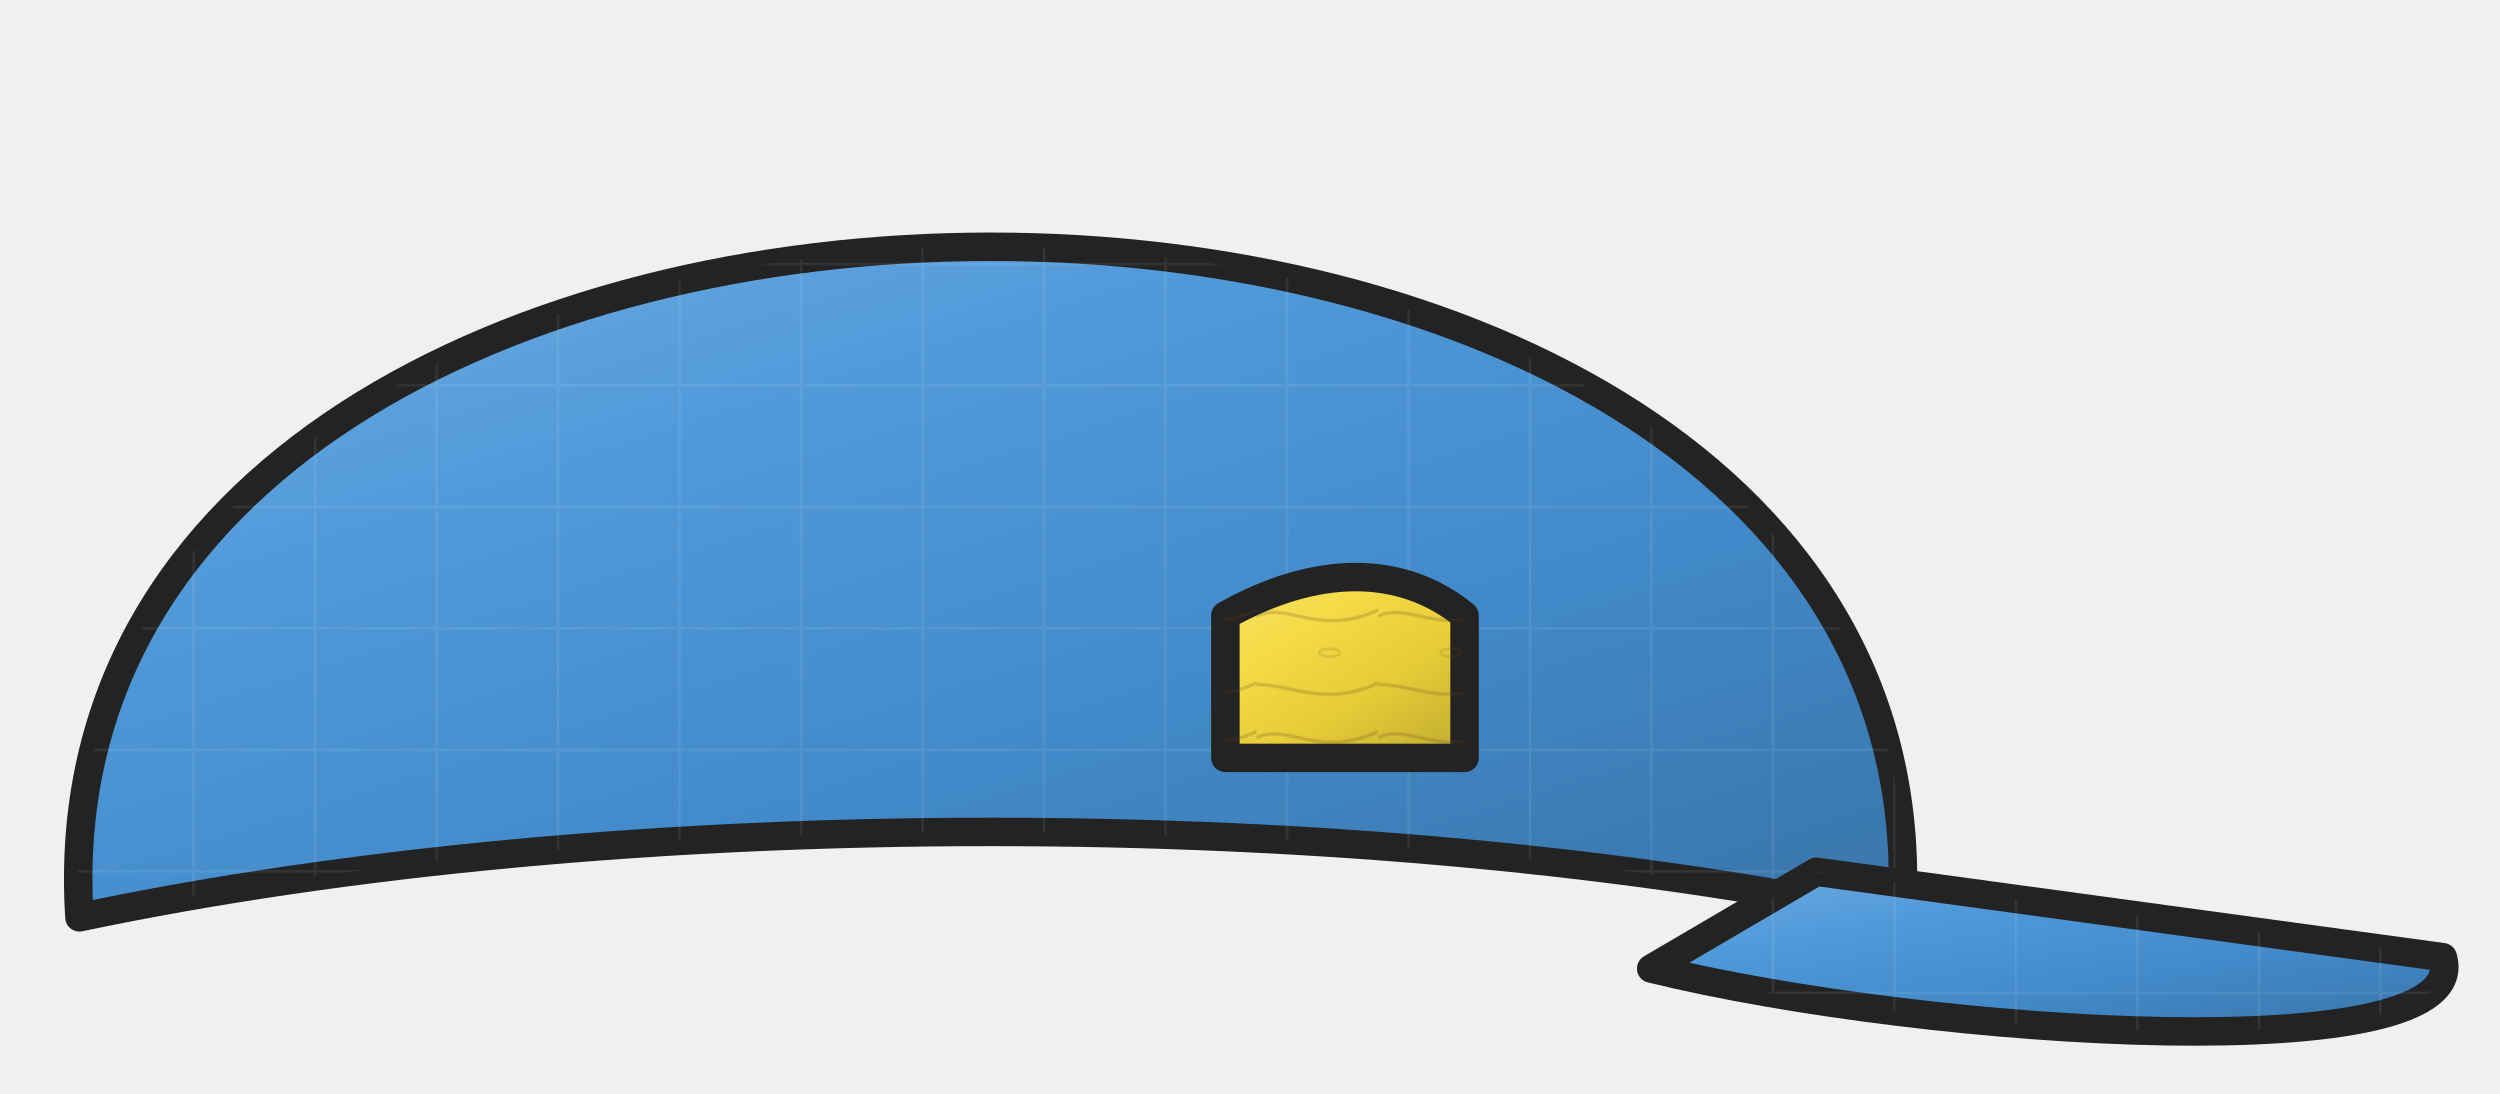
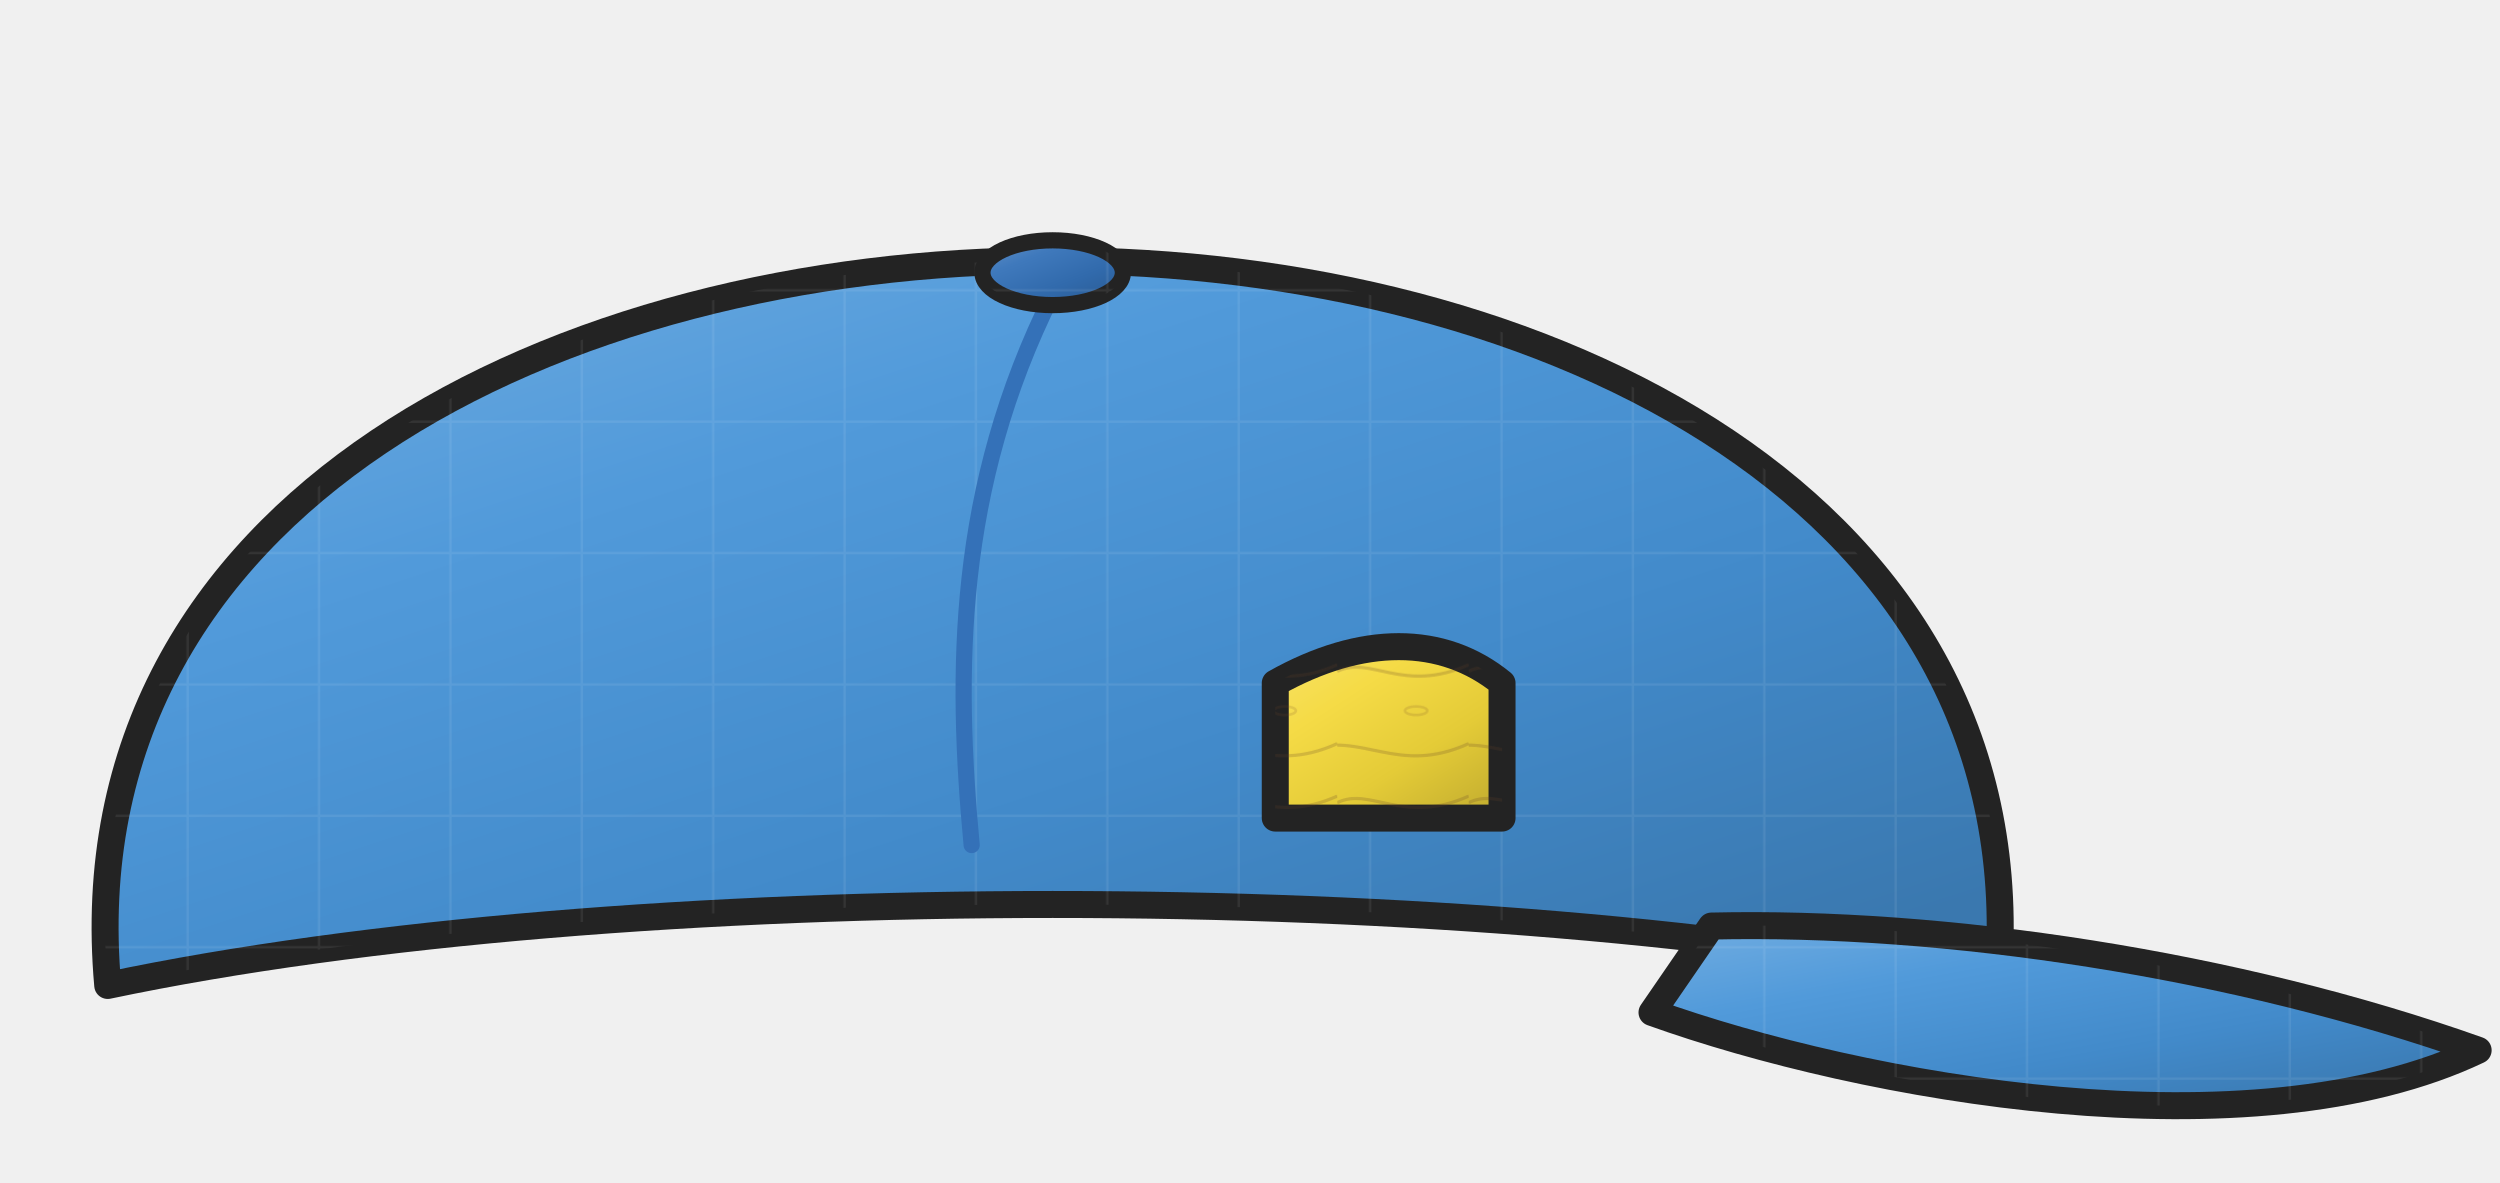
- <svg xmlns="http://www.w3.org/2000/svg" width="439" height="192" viewBox="-178 -681 439 192" data-detail="1">
+ <svg xmlns="http://www.w3.org/2000/svg" width="463" height="219" viewBox="-199 -656 463 219" data-detail="1">
  <defs>
    <linearGradient id="light-d341d3b4" x1="0%" y1="0%" x2="85%" y2="100%">
      <stop offset="0%" stop-color="#71ade1" />
      <stop offset="32%" stop-color="#519ada" />
      <stop offset="68%" stop-color="#428aca" />
      <stop offset="100%" stop-color="#3a78af" />
    </linearGradient>
-     <pattern id="surface-fabric" patternUnits="userSpaceOnUse" width="21.333" height="21.333">
-       <path d="M0 5.333 H21.333 M5.333 0 V21.333" fill="none" stroke="#ffffff" stroke-width="0.45" opacity=".075" />
+     <pattern id="surface-fabric" patternUnits="userSpaceOnUse" width="24.333" height="24.333">
+       <path d="M0 6.083 H24.333 M6.083 0 V24.333" fill="none" stroke="#ffffff" stroke-width="0.45" opacity=".075" />
    </pattern>
+     <linearGradient id="light-339c29c8" x1="0%" y1="0%" x2="85%" y2="100%">
+       <stop offset="0%" stop-color="#6392c8" />
+       <stop offset="32%" stop-color="#3f79bc" />
+       <stop offset="68%" stop-color="#316aac" />
+       <stop offset="100%" stop-color="#2a5c95" />
+     </linearGradient>
    <linearGradient id="light-4b0f3577" x1="0%" y1="0%" x2="85%" y2="100%">
      <stop offset="0%" stop-color="#f7e268" />
      <stop offset="32%" stop-color="#f5db46" />
      <stop offset="68%" stop-color="#e4cb37" />
      <stop offset="100%" stop-color="#c6b030" />
    </linearGradient>
-     <pattern id="surface-wood" patternUnits="userSpaceOnUse" width="21.333" height="21.333">
-       <path d="M0 3.2 C5.333 0.533 10.667 6.933 21.333 2.133 M-5.333 16.0 C4.267 12.8 9.6 20.267 21.333 14.933" fill="none" stroke="#613e26" stroke-width="0.6" opacity=".21" />
-       <ellipse cx="12.8" cy="9.6" rx="1.813" ry="0.693" fill="none" stroke="#754728" stroke-width="0.5" opacity=".16" />
+     <pattern id="surface-wood" patternUnits="userSpaceOnUse" width="24.333" height="24.333">
+       <path d="M0 3.65 C6.083 0.608 12.167 7.908 24.333 2.433 M-6.083 18.25 C4.867 14.6 10.95 23.117 24.333 17.033" fill="none" stroke="#613e26" stroke-width="0.6" opacity=".21" />
+       <ellipse cx="14.6" cy="10.95" rx="2.068" ry="0.791" fill="none" stroke="#754728" stroke-width="0.5" opacity=".16" />
    </pattern>
  </defs>
  <g>
-     <path d="M-164.048 -519.917 C-174.048 -676.917 165.952 -676.917 155.952 -519.917 C60.952 -539.917 -69.048 -539.917 -164.048 -519.917Z" fill="url(#light-d341d3b4)" stroke="#232323" stroke-width="5" stroke-linejoin="round" stroke-linecap="round" />
-     <path d="M-164.048 -519.917 C-174.048 -676.917 165.952 -676.917 155.952 -519.917 C60.952 -539.917 -69.048 -539.917 -164.048 -519.917Z" fill="url(#surface-fabric)" stroke="none" stroke-width="5" stroke-linejoin="round" stroke-linecap="round" />
-     <path d="M140.952 -527.917 L250.952 -512.917 C256.952 -492.917 160.952 -498.917 111.952 -510.917Z" fill="url(#light-d341d3b4)" stroke="#232323" stroke-width="5" stroke-linejoin="round" stroke-linecap="round" />
-     <path d="M140.952 -527.917 L250.952 -512.917 C256.952 -492.917 160.952 -498.917 111.952 -510.917Z" fill="url(#surface-fabric)" stroke="none" stroke-width="5" stroke-linejoin="round" stroke-linecap="round" />
-     <path d="M37.178 -547.917 L37.178 -572.917 C53.178 -581.917 68.178 -581.917 79.178 -572.917 L79.178 -547.917Z" fill="url(#light-4b0f3577)" stroke="#232323" stroke-width="5" stroke-linejoin="round" stroke-linecap="round" />
-     <path d="M37.178 -547.917 L37.178 -572.917 C53.178 -581.917 68.178 -581.917 79.178 -572.917 L79.178 -547.917Z" fill="url(#surface-wood)" stroke="none" stroke-width="5" stroke-linejoin="round" stroke-linecap="round" />
+     <path d="M-179.048 -473.493 C-195.048 -652.493 186.952 -652.493 170.952 -473.493 C75.952 -493.493 -84.048 -493.493 -179.048 -473.493Z" fill="url(#light-d341d3b4)" stroke="#232323" stroke-width="5" stroke-linejoin="round" stroke-linecap="round" />
+     <path d="M-179.048 -473.493 C-195.048 -652.493 186.952 -652.493 170.952 -473.493 C75.952 -493.493 -84.048 -493.493 -179.048 -473.493Z" fill="url(#surface-fabric)" stroke="none" stroke-width="5" stroke-linejoin="round" stroke-linecap="round" />
+     <path d="M-4.048 -601.493 C-22.048 -565.493 -22.048 -531.493 -19.048 -499.493" fill="none" stroke="#3471B8" stroke-width="3" stroke-linejoin="round" stroke-linecap="round" />
+     <ellipse cx="-4.048" cy="-605.493" rx="13" ry="6" fill="url(#light-339c29c8)" stroke="#232323" stroke-width="3" />
+     <ellipse cx="-4.048" cy="-605.493" rx="13" ry="6" fill="url(#surface-fabric)" stroke="none" stroke-width="3" />
+     <path d="M117.952 -484.493 C160.952 -485.493 214.952 -477.493 259.952 -461.493 C217.952 -441.493 145.952 -454.493 106.952 -468.493Z" fill="url(#light-d341d3b4)" stroke="#232323" stroke-width="5" stroke-linejoin="round" stroke-linecap="round" />
+     <path d="M117.952 -484.493 C160.952 -485.493 214.952 -477.493 259.952 -461.493 C217.952 -441.493 145.952 -454.493 106.952 -468.493Z" fill="url(#surface-fabric)" stroke="none" stroke-width="5" stroke-linejoin="round" stroke-linecap="round" />
+     <path d="M37.178 -504.493 L37.178 -529.493 C53.178 -538.493 68.178 -538.493 79.178 -529.493 L79.178 -504.493Z" fill="url(#light-4b0f3577)" stroke="#232323" stroke-width="5" stroke-linejoin="round" stroke-linecap="round" />
+     <path d="M37.178 -504.493 L37.178 -529.493 C53.178 -538.493 68.178 -538.493 79.178 -529.493 L79.178 -504.493Z" fill="url(#surface-wood)" stroke="none" stroke-width="5" stroke-linejoin="round" stroke-linecap="round" />
  </g>
</svg>
